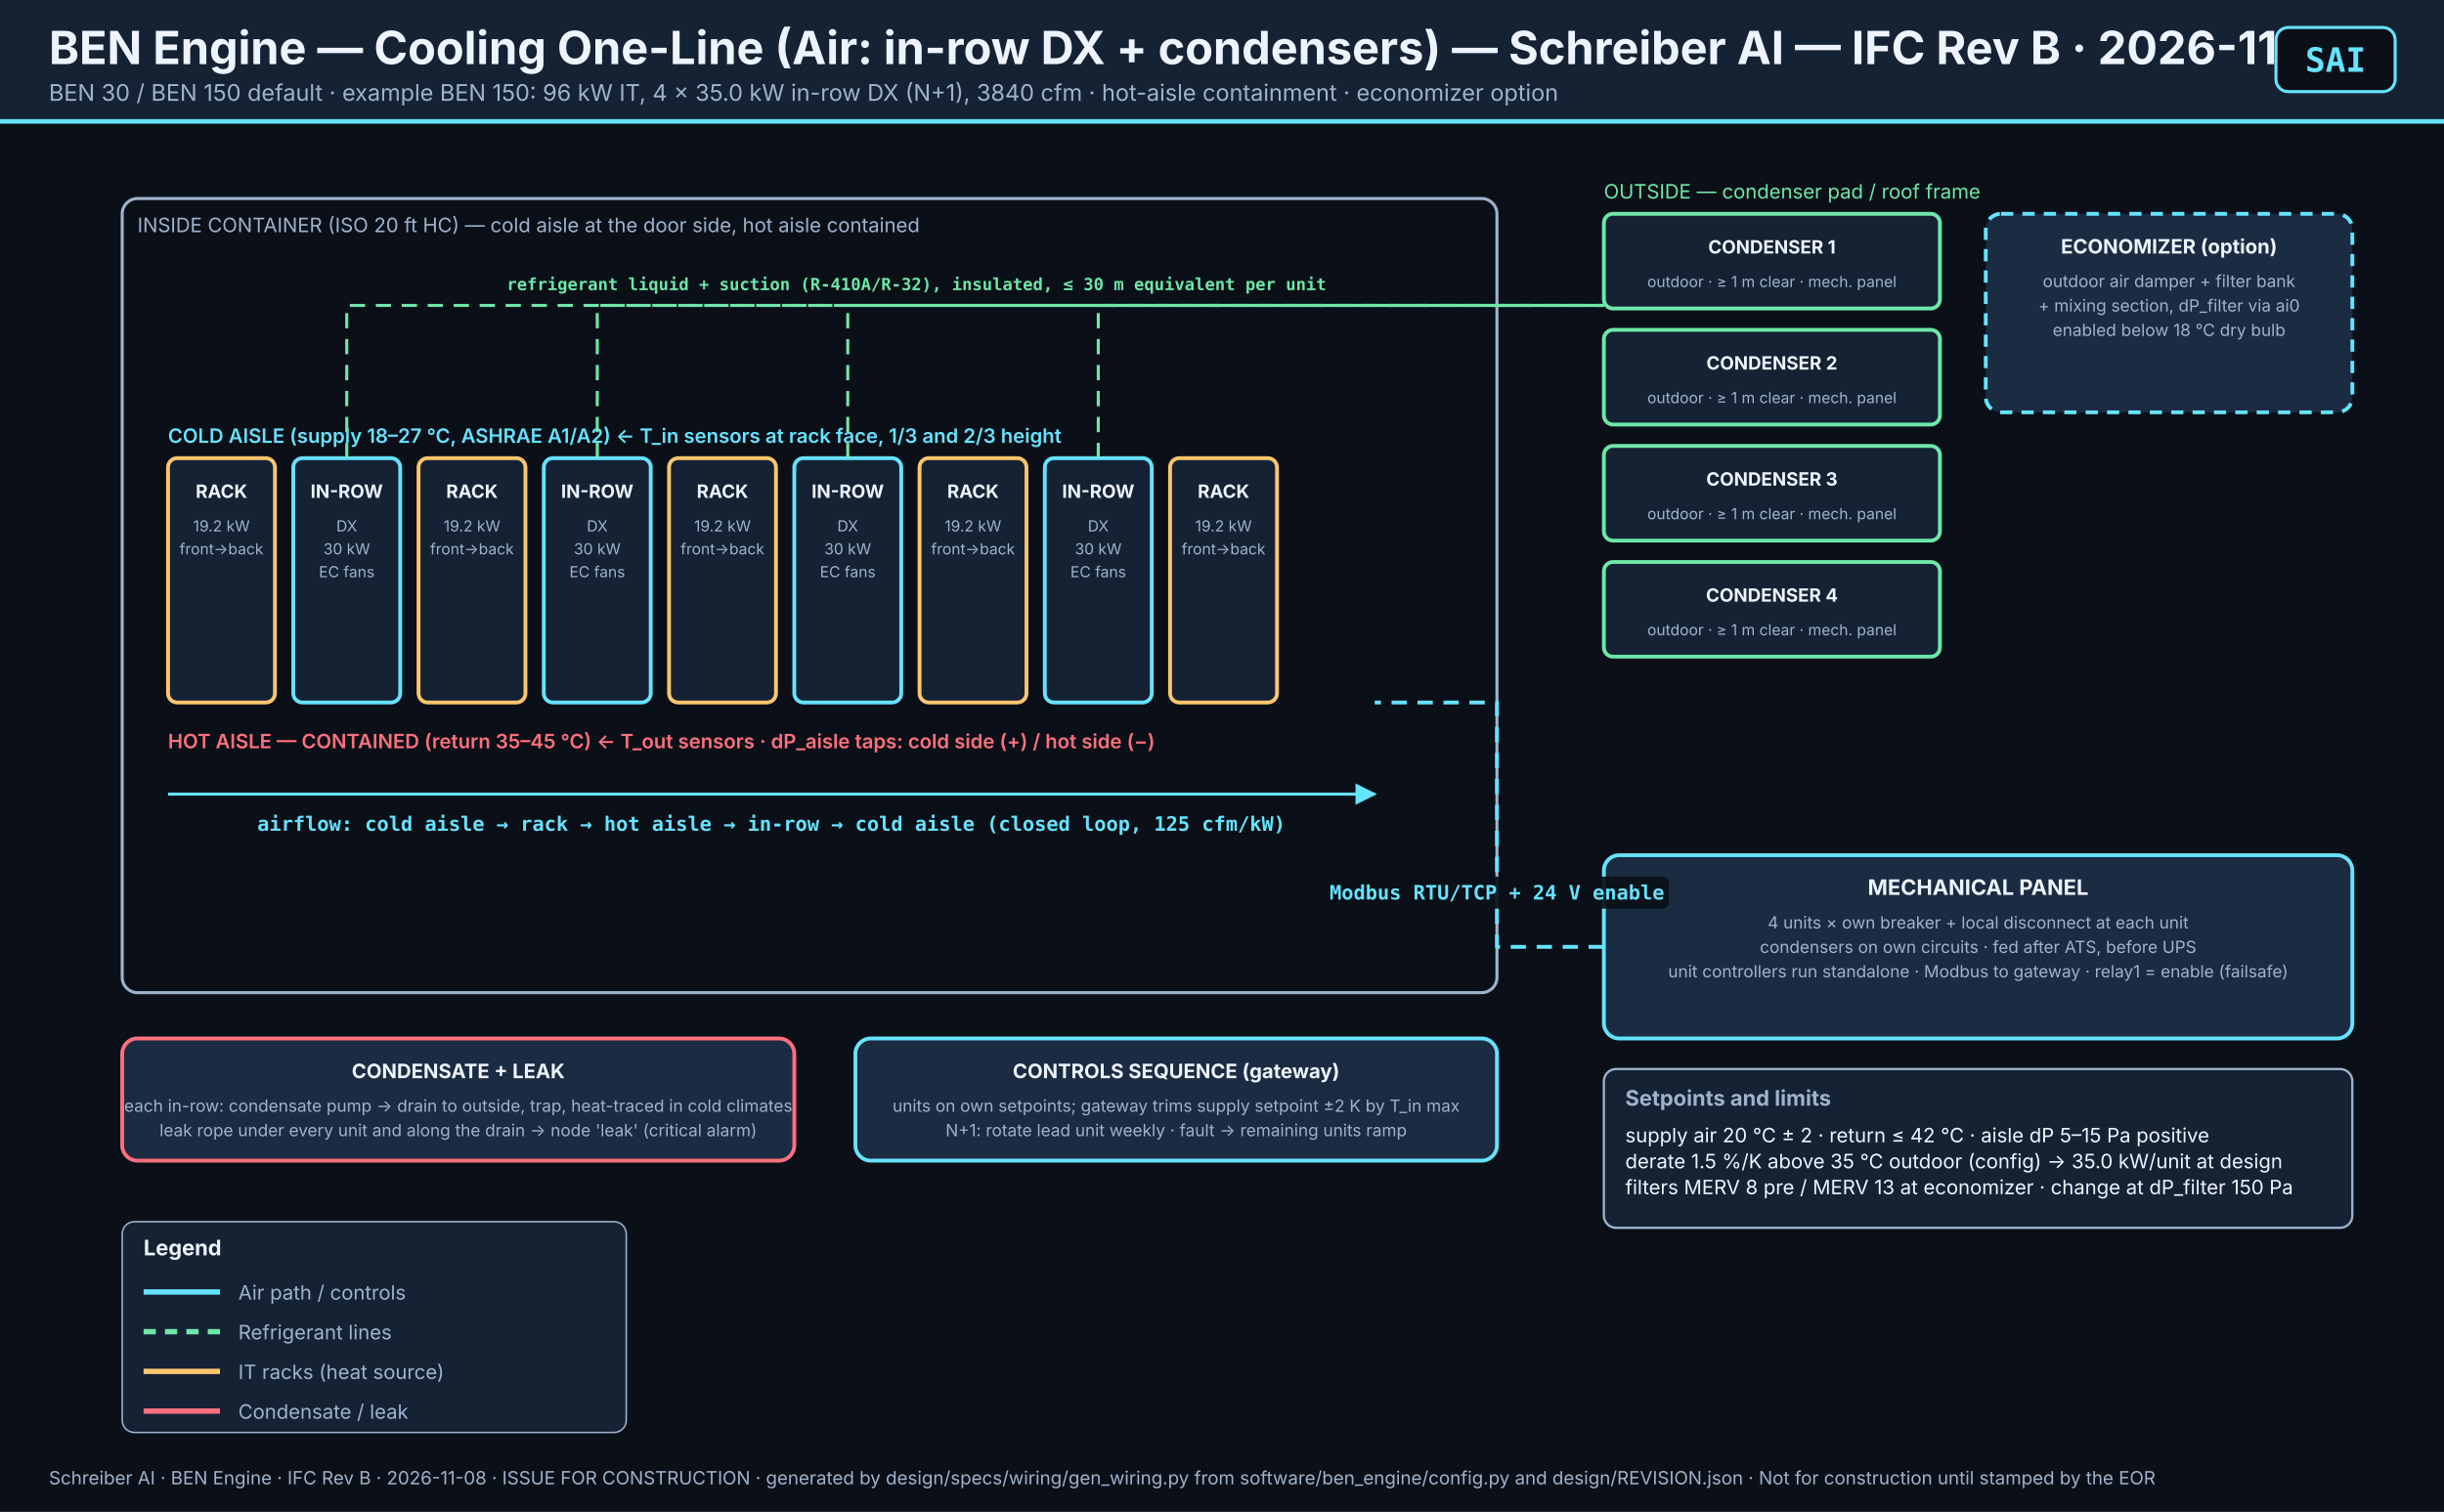
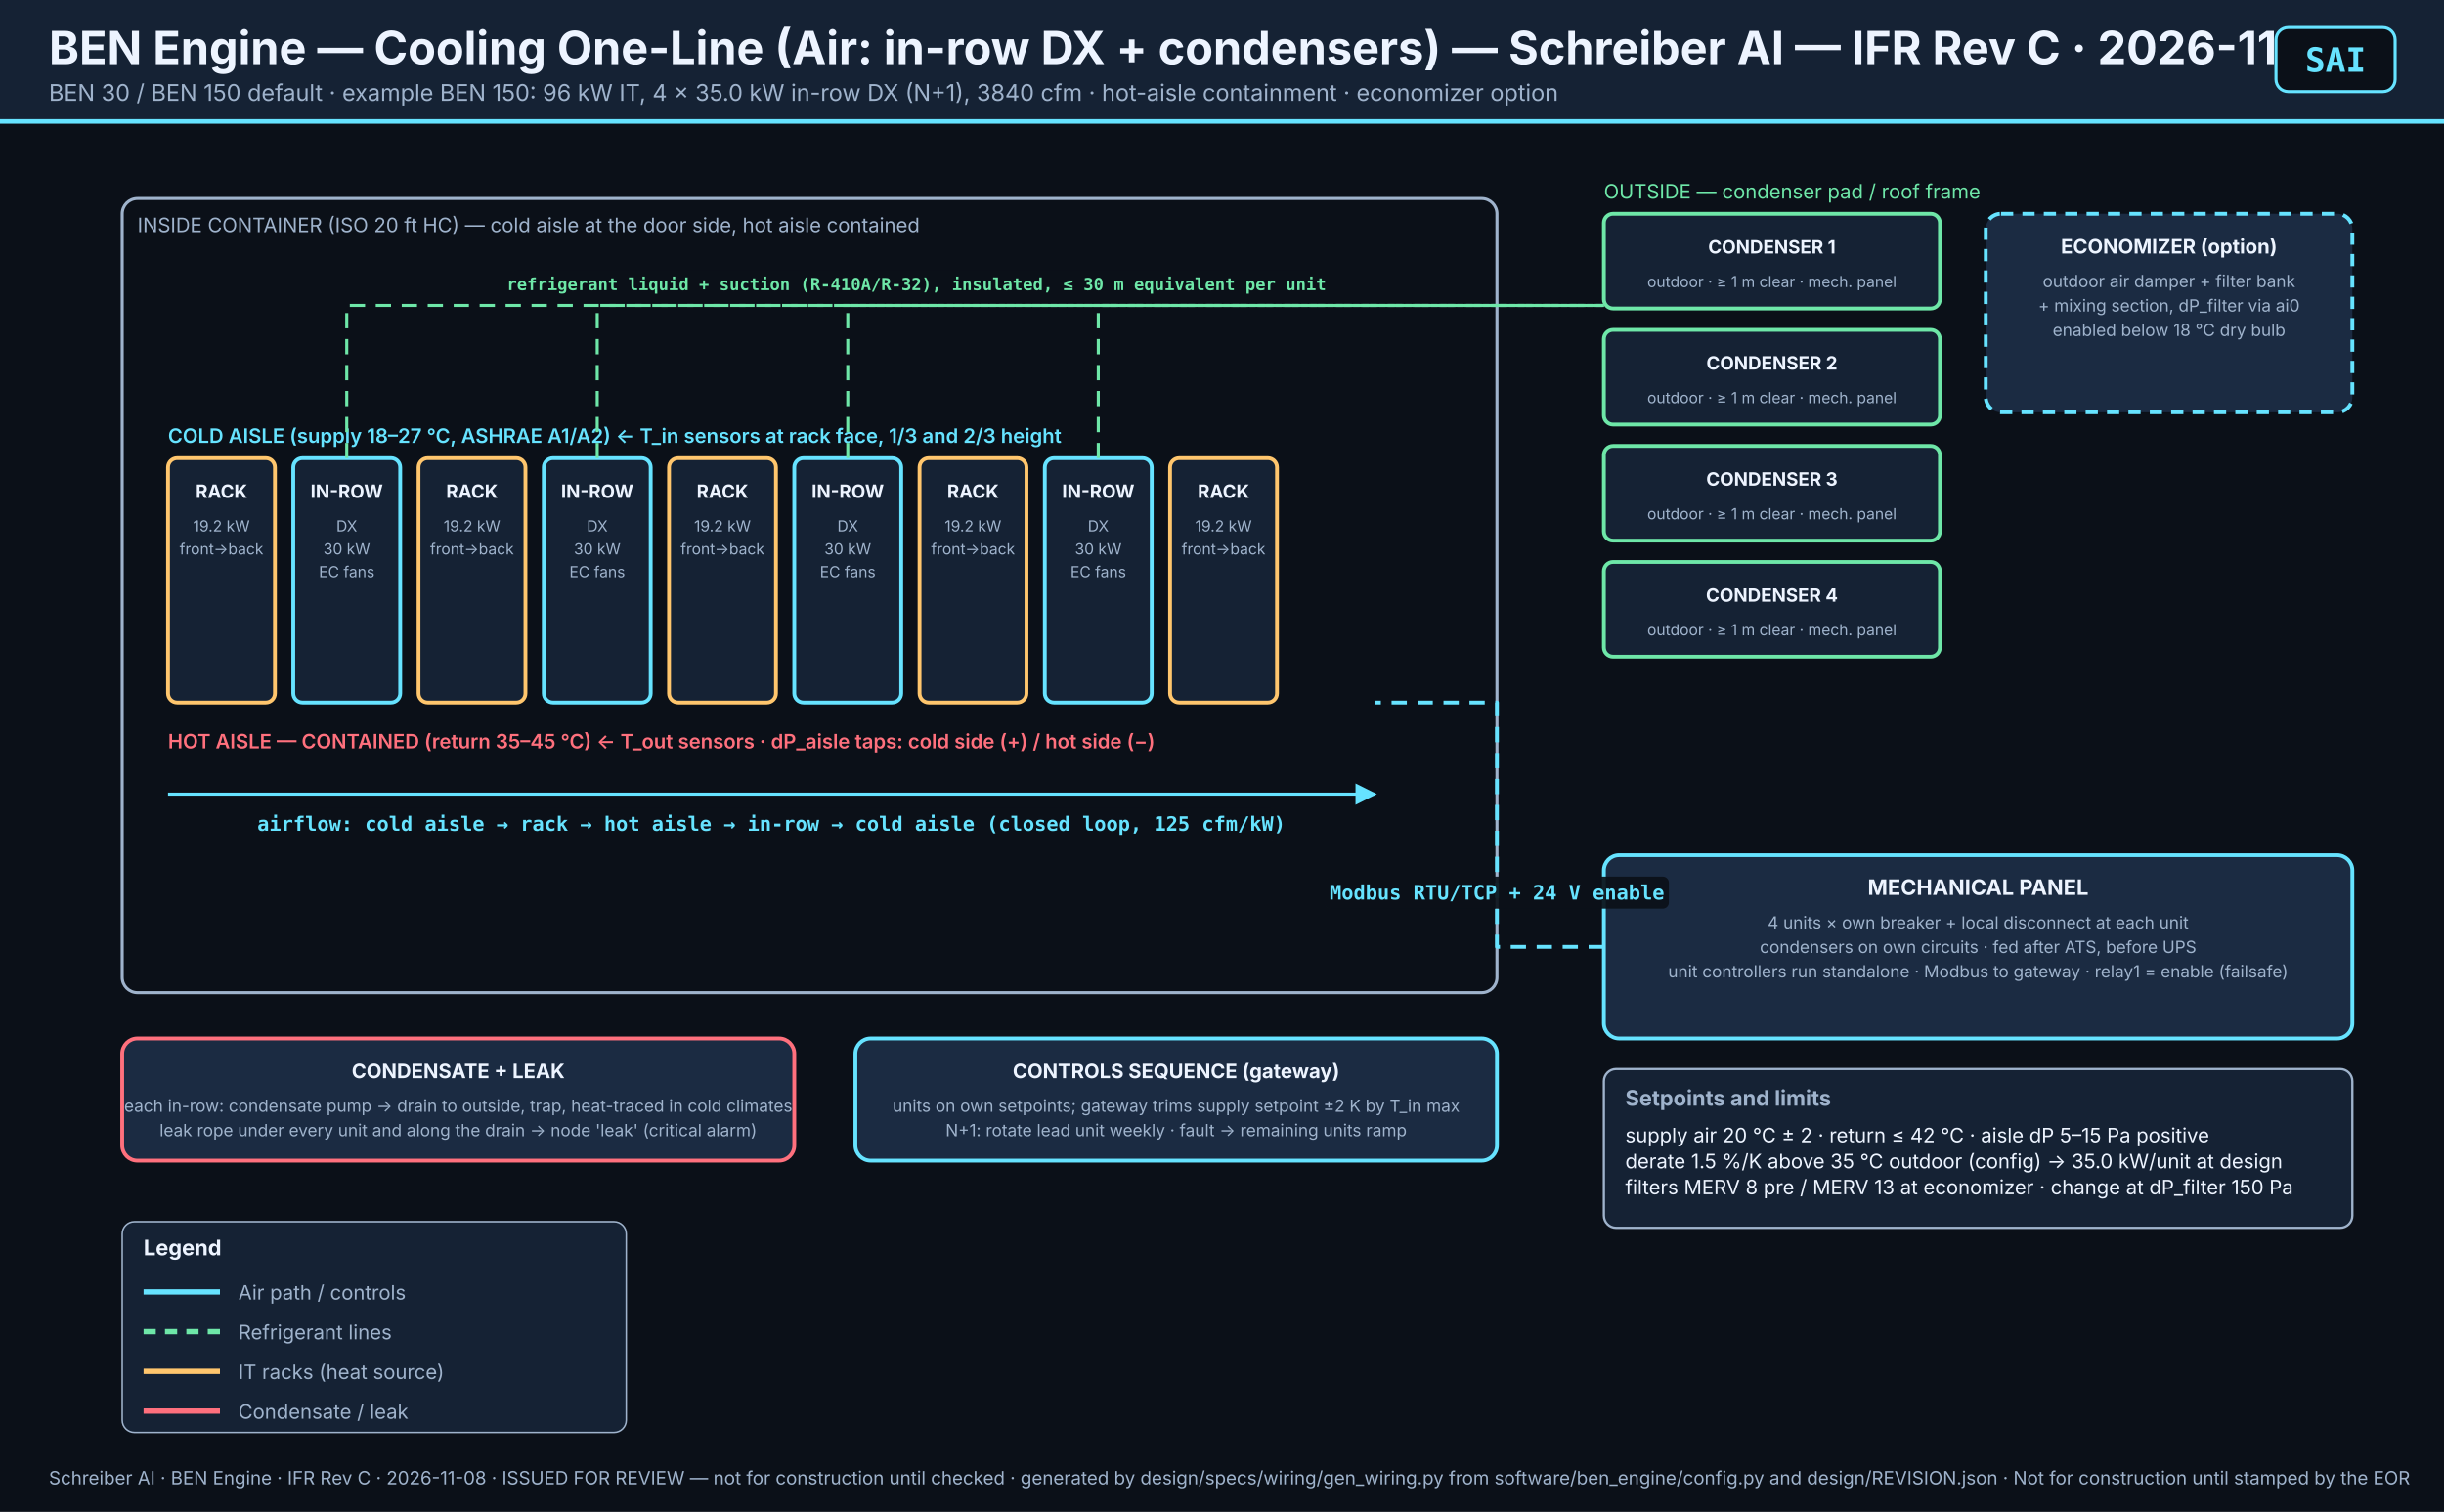
<svg xmlns="http://www.w3.org/2000/svg" viewBox="0 0 1600 990" width="1600" height="990" role="img" aria-label="04_cooling_one_line_air.svg">
  <defs>
    <marker id="arr-66E3FF" viewBox="0 0 10 10" refX="9" refY="5" markerWidth="7" markerHeight="7" orient="auto-start-reverse">
      <path d="M0,0 L10,5 L0,10 z" fill="#66E3FF" />
    </marker>
    <marker id="arr-FFC66D" viewBox="0 0 10 10" refX="9" refY="5" markerWidth="7" markerHeight="7" orient="auto-start-reverse">
      <path d="M0,0 L10,5 L0,10 z" fill="#FFC66D" />
    </marker>
    <marker id="arr-FF707D" viewBox="0 0 10 10" refX="9" refY="5" markerWidth="7" markerHeight="7" orient="auto-start-reverse">
      <path d="M0,0 L10,5 L0,10 z" fill="#FF707D" />
    </marker>
    <marker id="arr-6EE7A8" viewBox="0 0 10 10" refX="9" refY="5" markerWidth="7" markerHeight="7" orient="auto-start-reverse">
      <path d="M0,0 L10,5 L0,10 z" fill="#6EE7A8" />
    </marker>
    <marker id="arr-9FB3CC" viewBox="0 0 10 10" refX="9" refY="5" markerWidth="7" markerHeight="7" orient="auto-start-reverse">
      <path d="M0,0 L10,5 L0,10 z" fill="#9FB3CC" />
    </marker>
  </defs>
  <rect width="1600" height="990" fill="#0B1018" />
  <rect x="0" y="0" width="1600" height="78" fill="#152234" />
  <rect x="0" y="78" width="1600" height="3" fill="#66E3FF" />
-   <text x="32" y="42" font-family="'Inter','Segoe UI',system-ui,sans-serif" font-size="30" font-weight="700" fill="#EDF4FF" text-anchor="start">BEN Engine — Cooling One-Line (Air: in-row DX + condensers) — Schreiber AI — IFC Rev B · 2026-11-08</text>
+   <text x="32" y="42" font-family="'Inter','Segoe UI',system-ui,sans-serif" font-size="30" font-weight="700" fill="#EDF4FF" text-anchor="start">BEN Engine — Cooling One-Line (Air: in-row DX + condensers) — Schreiber AI — IFR Rev C · 2026-11-08</text>
  <text x="32" y="66" font-family="'Inter','Segoe UI',system-ui,sans-serif" font-size="15" font-weight="400" fill="#9FB3CC" text-anchor="start">BEN 30 / BEN 150 default · example BEN 150: 96 kW IT, 4 × 35.0 kW in-row DX (N+1), 3840 cfm · hot-aisle containment · economizer option</text>
  <rect x="1490" y="18" width="78" height="42" rx="8" fill="#0B1018" stroke="#66E3FF" stroke-width="2" />
  <text x="1529" y="47" font-family="'JetBrains Mono',Consolas,monospace" font-size="22" font-weight="800" fill="#66E3FF" text-anchor="middle">SAI</text>
  <rect x="80" y="130" width="900" height="520" rx="10" fill="none" stroke="#9FB3CC" stroke-width="2" />
  <text x="90" y="152" font-family="'Inter','Segoe UI',system-ui,sans-serif" font-size="13" font-weight="400" fill="#9FB3CC" text-anchor="start">INSIDE CONTAINER (ISO 20 ft HC)  — cold aisle at the door side, hot aisle contained</text>
  <rect x="110" y="300" width="70" height="160" rx="6" fill="#152234" stroke="#FFC66D" stroke-width="2.5" />
  <text x="145.0" y="326" font-family="'Inter','Segoe UI',system-ui,sans-serif" font-size="12" font-weight="700" fill="#EDF4FF" text-anchor="middle">RACK</text>
  <text x="145.0" y="348" font-family="'Inter','Segoe UI',system-ui,sans-serif" font-size="10" font-weight="400" fill="#9FB3CC" text-anchor="middle">19.2 kW</text>
  <text x="145.0" y="363" font-family="'Inter','Segoe UI',system-ui,sans-serif" font-size="10" font-weight="400" fill="#9FB3CC" text-anchor="middle">front→back</text>
  <rect x="192" y="300" width="70" height="160" rx="6" fill="#152234" stroke="#66E3FF" stroke-width="2.5" />
  <text x="227.0" y="326" font-family="'Inter','Segoe UI',system-ui,sans-serif" font-size="12" font-weight="700" fill="#EDF4FF" text-anchor="middle">IN-ROW</text>
  <text x="227.0" y="348" font-family="'Inter','Segoe UI',system-ui,sans-serif" font-size="10" font-weight="400" fill="#9FB3CC" text-anchor="middle">DX</text>
  <text x="227.0" y="363" font-family="'Inter','Segoe UI',system-ui,sans-serif" font-size="10" font-weight="400" fill="#9FB3CC" text-anchor="middle">30 kW</text>
  <text x="227.0" y="378" font-family="'Inter','Segoe UI',system-ui,sans-serif" font-size="10" font-weight="400" fill="#9FB3CC" text-anchor="middle">EC fans</text>
  <rect x="274" y="300" width="70" height="160" rx="6" fill="#152234" stroke="#FFC66D" stroke-width="2.5" />
  <text x="309.0" y="326" font-family="'Inter','Segoe UI',system-ui,sans-serif" font-size="12" font-weight="700" fill="#EDF4FF" text-anchor="middle">RACK</text>
  <text x="309.0" y="348" font-family="'Inter','Segoe UI',system-ui,sans-serif" font-size="10" font-weight="400" fill="#9FB3CC" text-anchor="middle">19.2 kW</text>
  <text x="309.0" y="363" font-family="'Inter','Segoe UI',system-ui,sans-serif" font-size="10" font-weight="400" fill="#9FB3CC" text-anchor="middle">front→back</text>
  <rect x="356" y="300" width="70" height="160" rx="6" fill="#152234" stroke="#66E3FF" stroke-width="2.5" />
  <text x="391.0" y="326" font-family="'Inter','Segoe UI',system-ui,sans-serif" font-size="12" font-weight="700" fill="#EDF4FF" text-anchor="middle">IN-ROW</text>
  <text x="391.0" y="348" font-family="'Inter','Segoe UI',system-ui,sans-serif" font-size="10" font-weight="400" fill="#9FB3CC" text-anchor="middle">DX</text>
  <text x="391.0" y="363" font-family="'Inter','Segoe UI',system-ui,sans-serif" font-size="10" font-weight="400" fill="#9FB3CC" text-anchor="middle">30 kW</text>
  <text x="391.0" y="378" font-family="'Inter','Segoe UI',system-ui,sans-serif" font-size="10" font-weight="400" fill="#9FB3CC" text-anchor="middle">EC fans</text>
  <rect x="438" y="300" width="70" height="160" rx="6" fill="#152234" stroke="#FFC66D" stroke-width="2.5" />
  <text x="473.0" y="326" font-family="'Inter','Segoe UI',system-ui,sans-serif" font-size="12" font-weight="700" fill="#EDF4FF" text-anchor="middle">RACK</text>
  <text x="473.0" y="348" font-family="'Inter','Segoe UI',system-ui,sans-serif" font-size="10" font-weight="400" fill="#9FB3CC" text-anchor="middle">19.2 kW</text>
  <text x="473.0" y="363" font-family="'Inter','Segoe UI',system-ui,sans-serif" font-size="10" font-weight="400" fill="#9FB3CC" text-anchor="middle">front→back</text>
  <rect x="520" y="300" width="70" height="160" rx="6" fill="#152234" stroke="#66E3FF" stroke-width="2.5" />
  <text x="555.0" y="326" font-family="'Inter','Segoe UI',system-ui,sans-serif" font-size="12" font-weight="700" fill="#EDF4FF" text-anchor="middle">IN-ROW</text>
  <text x="555.0" y="348" font-family="'Inter','Segoe UI',system-ui,sans-serif" font-size="10" font-weight="400" fill="#9FB3CC" text-anchor="middle">DX</text>
  <text x="555.0" y="363" font-family="'Inter','Segoe UI',system-ui,sans-serif" font-size="10" font-weight="400" fill="#9FB3CC" text-anchor="middle">30 kW</text>
  <text x="555.0" y="378" font-family="'Inter','Segoe UI',system-ui,sans-serif" font-size="10" font-weight="400" fill="#9FB3CC" text-anchor="middle">EC fans</text>
  <rect x="602" y="300" width="70" height="160" rx="6" fill="#152234" stroke="#FFC66D" stroke-width="2.5" />
  <text x="637.0" y="326" font-family="'Inter','Segoe UI',system-ui,sans-serif" font-size="12" font-weight="700" fill="#EDF4FF" text-anchor="middle">RACK</text>
  <text x="637.0" y="348" font-family="'Inter','Segoe UI',system-ui,sans-serif" font-size="10" font-weight="400" fill="#9FB3CC" text-anchor="middle">19.2 kW</text>
  <text x="637.0" y="363" font-family="'Inter','Segoe UI',system-ui,sans-serif" font-size="10" font-weight="400" fill="#9FB3CC" text-anchor="middle">front→back</text>
  <rect x="684" y="300" width="70" height="160" rx="6" fill="#152234" stroke="#66E3FF" stroke-width="2.5" />
  <text x="719.0" y="326" font-family="'Inter','Segoe UI',system-ui,sans-serif" font-size="12" font-weight="700" fill="#EDF4FF" text-anchor="middle">IN-ROW</text>
  <text x="719.0" y="348" font-family="'Inter','Segoe UI',system-ui,sans-serif" font-size="10" font-weight="400" fill="#9FB3CC" text-anchor="middle">DX</text>
  <text x="719.0" y="363" font-family="'Inter','Segoe UI',system-ui,sans-serif" font-size="10" font-weight="400" fill="#9FB3CC" text-anchor="middle">30 kW</text>
  <text x="719.0" y="378" font-family="'Inter','Segoe UI',system-ui,sans-serif" font-size="10" font-weight="400" fill="#9FB3CC" text-anchor="middle">EC fans</text>
  <rect x="766" y="300" width="70" height="160" rx="6" fill="#152234" stroke="#FFC66D" stroke-width="2.5" />
  <text x="801.0" y="326" font-family="'Inter','Segoe UI',system-ui,sans-serif" font-size="12" font-weight="700" fill="#EDF4FF" text-anchor="middle">RACK</text>
  <text x="801.0" y="348" font-family="'Inter','Segoe UI',system-ui,sans-serif" font-size="10" font-weight="400" fill="#9FB3CC" text-anchor="middle">19.2 kW</text>
  <text x="801.0" y="363" font-family="'Inter','Segoe UI',system-ui,sans-serif" font-size="10" font-weight="400" fill="#9FB3CC" text-anchor="middle">front→back</text>
  <text x="110" y="290" font-family="'Inter','Segoe UI',system-ui,sans-serif" font-size="13" font-weight="600" fill="#66E3FF" text-anchor="start">COLD AISLE  (supply 18–27 °C, ASHRAE A1/A2)   ← T_in sensors at rack face, 1/3 and 2/3 height</text>
  <text x="110" y="490" font-family="'Inter','Segoe UI',system-ui,sans-serif" font-size="13" font-weight="600" fill="#FF707D" text-anchor="start">HOT AISLE — CONTAINED (return 35–45 °C)   ← T_out sensors · dP_aisle taps: cold side (+) / hot side (−)</text>
  <path d="M110,520 L900,520" fill="none" stroke="#66E3FF" stroke-width="2" stroke-linejoin="round" marker-end="url(#arr-66E3FF)" />
  <rect x="173.78" y="529.0" width="662.44" height="21" rx="4" fill="#0B1018" opacity="0.92" />
  <text x="505.0" y="544.0" font-family="'JetBrains Mono',Consolas,monospace" font-size="13" font-weight="600" fill="#66E3FF" text-anchor="middle">airflow: cold aisle → rack → hot aisle → in-row → cold aisle (closed loop, 125 cfm/kW)</text>
  <path d="M227,300 L227,200 L1050,200" fill="none" stroke="#6EE7A8" stroke-width="2" stroke-linejoin="round" stroke-dasharray="10 7" />
  <path d="M391,300 L391,200 L1050,200" fill="none" stroke="#6EE7A8" stroke-width="2" stroke-linejoin="round" stroke-dasharray="10 7" />
  <path d="M555,300 L555,200 L1050,200" fill="none" stroke="#6EE7A8" stroke-width="2" stroke-linejoin="round" stroke-dasharray="10 7" />
  <path d="M719,300 L719,200 L1050,200" fill="none" stroke="#6EE7A8" stroke-width="2" stroke-linejoin="round" stroke-dasharray="10 7" />
  <rect x="334.61" y="177" width="530.78" height="19" rx="4" fill="#0B1018" opacity="0.92" />
  <text x="600" y="190" font-family="'JetBrains Mono',Consolas,monospace" font-size="11" font-weight="600" fill="#6EE7A8" text-anchor="middle">refrigerant liquid + suction (R-410A/R-32), insulated, ≤ 30 m equivalent per unit</text>
  <rect x="1050" y="140" width="220" height="62" rx="6" fill="#152234" stroke="#6EE7A8" stroke-width="2.5" />
  <text x="1160.0" y="166" font-family="'Inter','Segoe UI',system-ui,sans-serif" font-size="12" font-weight="700" fill="#EDF4FF" text-anchor="middle">CONDENSER 1</text>
  <text x="1160.0" y="188" font-family="'Inter','Segoe UI',system-ui,sans-serif" font-size="10" font-weight="400" fill="#9FB3CC" text-anchor="middle">outdoor · ≥ 1 m clear · mech. panel</text>
  <rect x="1050" y="216" width="220" height="62" rx="6" fill="#152234" stroke="#6EE7A8" stroke-width="2.5" />
  <text x="1160.0" y="242" font-family="'Inter','Segoe UI',system-ui,sans-serif" font-size="12" font-weight="700" fill="#EDF4FF" text-anchor="middle">CONDENSER 2</text>
  <text x="1160.0" y="264" font-family="'Inter','Segoe UI',system-ui,sans-serif" font-size="10" font-weight="400" fill="#9FB3CC" text-anchor="middle">outdoor · ≥ 1 m clear · mech. panel</text>
  <rect x="1050" y="292" width="220" height="62" rx="6" fill="#152234" stroke="#6EE7A8" stroke-width="2.5" />
  <text x="1160.0" y="318" font-family="'Inter','Segoe UI',system-ui,sans-serif" font-size="12" font-weight="700" fill="#EDF4FF" text-anchor="middle">CONDENSER 3</text>
  <text x="1160.0" y="340" font-family="'Inter','Segoe UI',system-ui,sans-serif" font-size="10" font-weight="400" fill="#9FB3CC" text-anchor="middle">outdoor · ≥ 1 m clear · mech. panel</text>
  <rect x="1050" y="368" width="220" height="62" rx="6" fill="#152234" stroke="#6EE7A8" stroke-width="2.5" />
  <text x="1160.0" y="394" font-family="'Inter','Segoe UI',system-ui,sans-serif" font-size="12" font-weight="700" fill="#EDF4FF" text-anchor="middle">CONDENSER 4</text>
  <text x="1160.0" y="416" font-family="'Inter','Segoe UI',system-ui,sans-serif" font-size="10" font-weight="400" fill="#9FB3CC" text-anchor="middle">outdoor · ≥ 1 m clear · mech. panel</text>
  <text x="1050" y="130" font-family="'Inter','Segoe UI',system-ui,sans-serif" font-size="13" font-weight="400" fill="#6EE7A8" text-anchor="start">OUTSIDE — condenser pad / roof frame</text>
  <rect x="1300" y="140" width="240" height="130" rx="10" fill="#1B2B42" stroke="#66E3FF" stroke-width="2.5" stroke-dasharray="8 6" />
  <text x="1420.0" y="166" font-family="'Inter','Segoe UI',system-ui,sans-serif" font-size="13" font-weight="700" fill="#EDF4FF" text-anchor="middle">ECONOMIZER (option)</text>
  <text x="1420.0" y="188" font-family="'Inter','Segoe UI',system-ui,sans-serif" font-size="11" font-weight="400" fill="#9FB3CC" text-anchor="middle">outdoor air damper + filter bank</text>
  <text x="1420.0" y="204" font-family="'Inter','Segoe UI',system-ui,sans-serif" font-size="11" font-weight="400" fill="#9FB3CC" text-anchor="middle">+ mixing section, dP_filter via ai0</text>
  <text x="1420.0" y="220" font-family="'Inter','Segoe UI',system-ui,sans-serif" font-size="11" font-weight="400" fill="#9FB3CC" text-anchor="middle">enabled below 18 °C dry bulb</text>
  <rect x="1050" y="560" width="490" height="120" rx="10" fill="#1B2B42" stroke="#66E3FF" stroke-width="2.5" />
  <text x="1295.0" y="586" font-family="'Inter','Segoe UI',system-ui,sans-serif" font-size="14" font-weight="700" fill="#EDF4FF" text-anchor="middle">MECHANICAL PANEL</text>
  <text x="1295.0" y="608" font-family="'Inter','Segoe UI',system-ui,sans-serif" font-size="11" font-weight="400" fill="#9FB3CC" text-anchor="middle">4 units × own breaker + local disconnect at each unit</text>
  <text x="1295.0" y="624" font-family="'Inter','Segoe UI',system-ui,sans-serif" font-size="11" font-weight="400" fill="#9FB3CC" text-anchor="middle">condensers on own circuits · fed after ATS, before UPS</text>
  <text x="1295.0" y="640" font-family="'Inter','Segoe UI',system-ui,sans-serif" font-size="11" font-weight="400" fill="#9FB3CC" text-anchor="middle">unit controllers run standalone · Modbus to gateway · relay1 = enable (failsafe)</text>
  <path d="M1050,620 L980,620 L980,460 L900,460" fill="none" stroke="#66E3FF" stroke-width="2.5" stroke-linejoin="round" stroke-dasharray="10 7" />
  <rect x="867.44" y="574.0" width="225.12" height="21" rx="4" fill="#0B1018" opacity="0.92" />
  <text x="980.0" y="589.0" font-family="'JetBrains Mono',Consolas,monospace" font-size="13" font-weight="600" fill="#66E3FF" text-anchor="middle">Modbus RTU/TCP + 24 V enable</text>
  <rect x="80" y="680" width="440" height="80" rx="10" fill="#1B2B42" stroke="#FF707D" stroke-width="2.5" />
  <text x="300.0" y="706" font-family="'Inter','Segoe UI',system-ui,sans-serif" font-size="13" font-weight="700" fill="#EDF4FF" text-anchor="middle">CONDENSATE + LEAK</text>
  <text x="300.0" y="728" font-family="'Inter','Segoe UI',system-ui,sans-serif" font-size="11" font-weight="400" fill="#9FB3CC" text-anchor="middle">each in-row: condensate pump → drain to outside, trap, heat-traced in cold climates</text>
  <text x="300.0" y="744" font-family="'Inter','Segoe UI',system-ui,sans-serif" font-size="11" font-weight="400" fill="#9FB3CC" text-anchor="middle">leak rope under every unit and along the drain → node 'leak' (critical alarm)</text>
  <rect x="560" y="680" width="420" height="80" rx="10" fill="#1B2B42" stroke="#66E3FF" stroke-width="2.5" />
  <text x="770.0" y="706" font-family="'Inter','Segoe UI',system-ui,sans-serif" font-size="13" font-weight="700" fill="#EDF4FF" text-anchor="middle">CONTROLS SEQUENCE (gateway)</text>
  <text x="770.0" y="728" font-family="'Inter','Segoe UI',system-ui,sans-serif" font-size="11" font-weight="400" fill="#9FB3CC" text-anchor="middle">units on own setpoints; gateway trims supply setpoint ±2 K by T_in max</text>
  <text x="770.0" y="744" font-family="'Inter','Segoe UI',system-ui,sans-serif" font-size="11" font-weight="400" fill="#9FB3CC" text-anchor="middle">N+1: rotate lead unit weekly · fault → remaining units ramp</text>
  <rect x="1050" y="700" width="490" height="104" rx="8" fill="#152234" stroke="#9FB3CC" stroke-width="1.5" />
  <text x="1064" y="724" font-family="'Inter','Segoe UI',system-ui,sans-serif" font-size="14" font-weight="700" fill="#9FB3CC" text-anchor="start">Setpoints and limits</text>
  <text x="1064" y="748" font-family="'Inter','Segoe UI',system-ui,sans-serif" font-size="13" font-weight="400" fill="#EDF4FF" text-anchor="start">supply air 20 °C ± 2 · return ≤ 42 °C · aisle dP 5–15 Pa positive</text>
  <text x="1064" y="765" font-family="'Inter','Segoe UI',system-ui,sans-serif" font-size="13" font-weight="400" fill="#EDF4FF" text-anchor="start">derate 1.5 %/K above 35 °C outdoor (config) → 35.0 kW/unit at design</text>
  <text x="1064" y="782" font-family="'Inter','Segoe UI',system-ui,sans-serif" font-size="13" font-weight="400" fill="#EDF4FF" text-anchor="start">filters MERV 8 pre / MERV 13 at economizer · change at dP_filter 150 Pa</text>
  <rect x="80" y="800" width="330" height="138" rx="8" fill="#152234" stroke="#9FB3CC" stroke-width="1" />
  <text x="94" y="822" font-family="'Inter','Segoe UI',system-ui,sans-serif" font-size="14" font-weight="700" fill="#EDF4FF" text-anchor="start">Legend</text>
  <line x1="94" y1="846" x2="144" y2="846" stroke="#66E3FF" stroke-width="3.5" />
  <text x="156" y="851" font-family="'Inter','Segoe UI',system-ui,sans-serif" font-size="13" font-weight="400" fill="#9FB3CC" text-anchor="start">Air path / controls</text>
  <line x1="94" y1="872" x2="144" y2="872" stroke="#6EE7A8" stroke-width="3.5" stroke-dasharray="8 6" />
  <text x="156" y="877" font-family="'Inter','Segoe UI',system-ui,sans-serif" font-size="13" font-weight="400" fill="#9FB3CC" text-anchor="start">Refrigerant lines</text>
  <line x1="94" y1="898" x2="144" y2="898" stroke="#FFC66D" stroke-width="3.5" />
  <text x="156" y="903" font-family="'Inter','Segoe UI',system-ui,sans-serif" font-size="13" font-weight="400" fill="#9FB3CC" text-anchor="start">IT racks (heat source)</text>
  <line x1="94" y1="924" x2="144" y2="924" stroke="#FF707D" stroke-width="3.5" />
  <text x="156" y="929" font-family="'Inter','Segoe UI',system-ui,sans-serif" font-size="13" font-weight="400" fill="#9FB3CC" text-anchor="start">Condensate / leak</text>
-   <text x="32" y="972" font-family="'Inter','Segoe UI',system-ui,sans-serif" font-size="12" fill="#9FB3CC">Schreiber AI · BEN Engine · IFC Rev B · 2026-11-08 · ISSUE FOR CONSTRUCTION · generated by design/specs/wiring/gen_wiring.py from software/ben_engine/config.py and design/REVISION.json · Not for construction until stamped by the EOR</text>
+   <text x="32" y="972" font-family="'Inter','Segoe UI',system-ui,sans-serif" font-size="12" fill="#9FB3CC">Schreiber AI · BEN Engine · IFR Rev C · 2026-11-08 · ISSUED FOR REVIEW — not for construction until checked · generated by design/specs/wiring/gen_wiring.py from software/ben_engine/config.py and design/REVISION.json · Not for construction until stamped by the EOR</text>
</svg>
